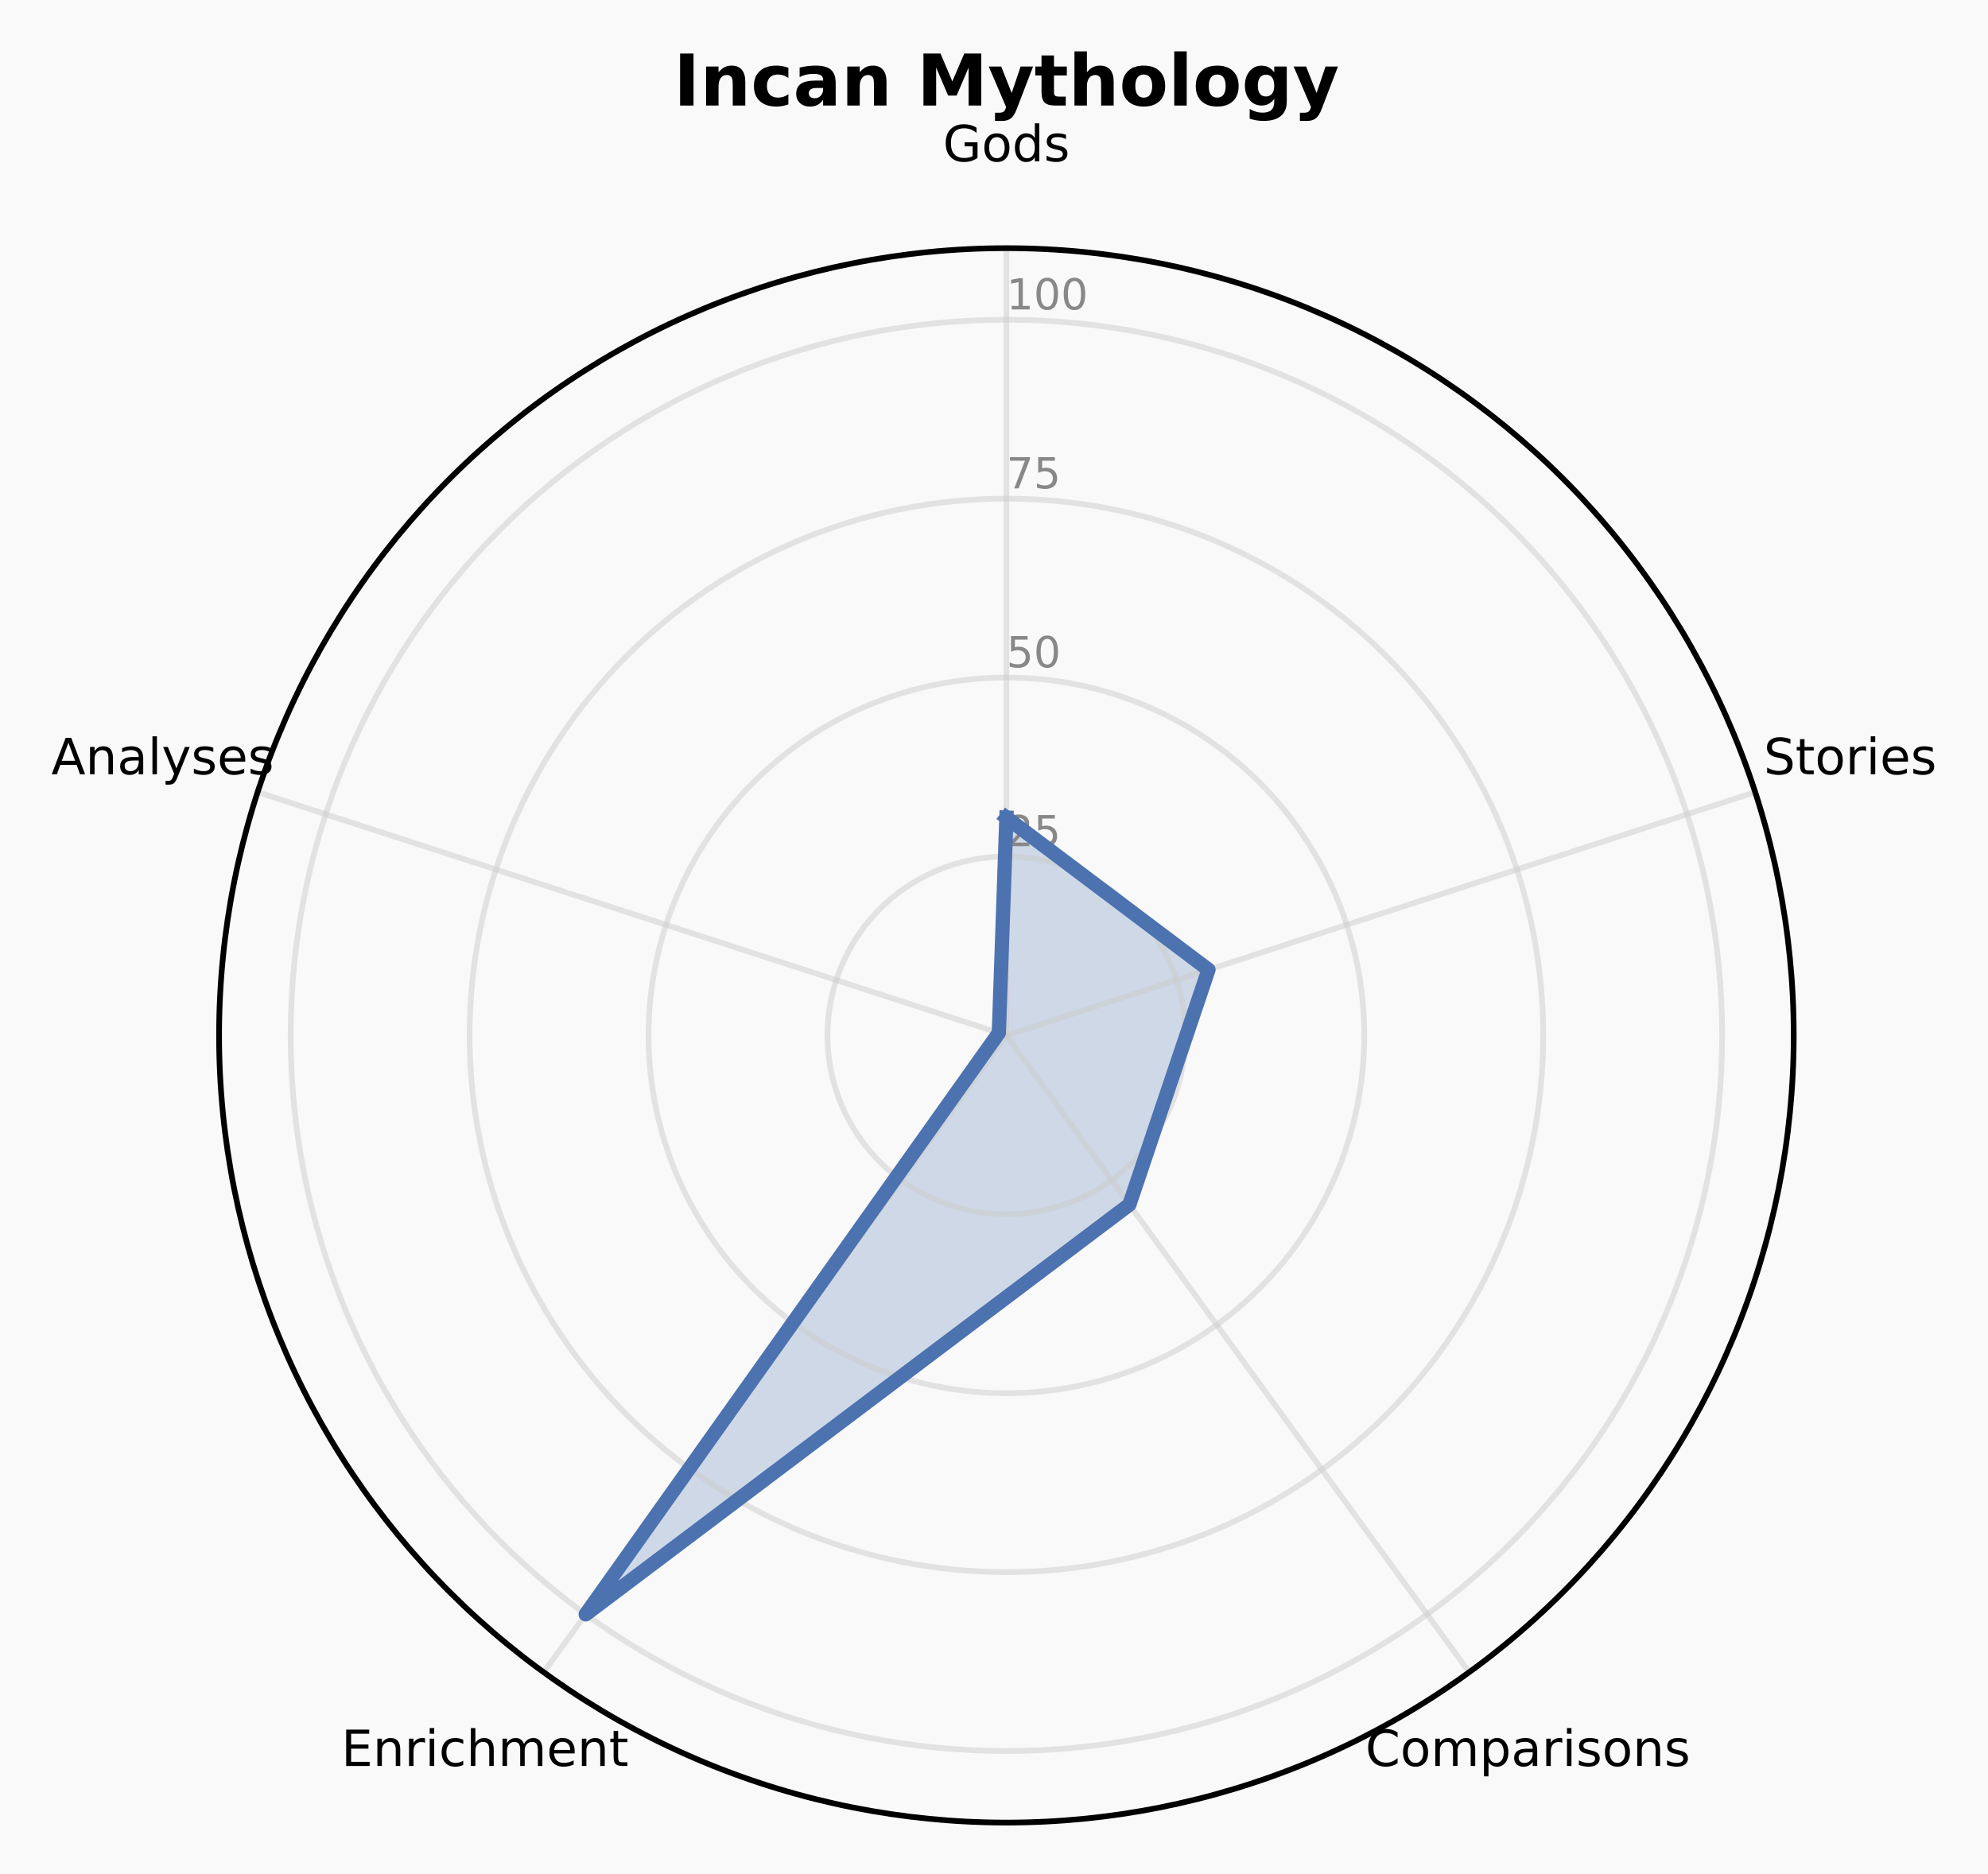
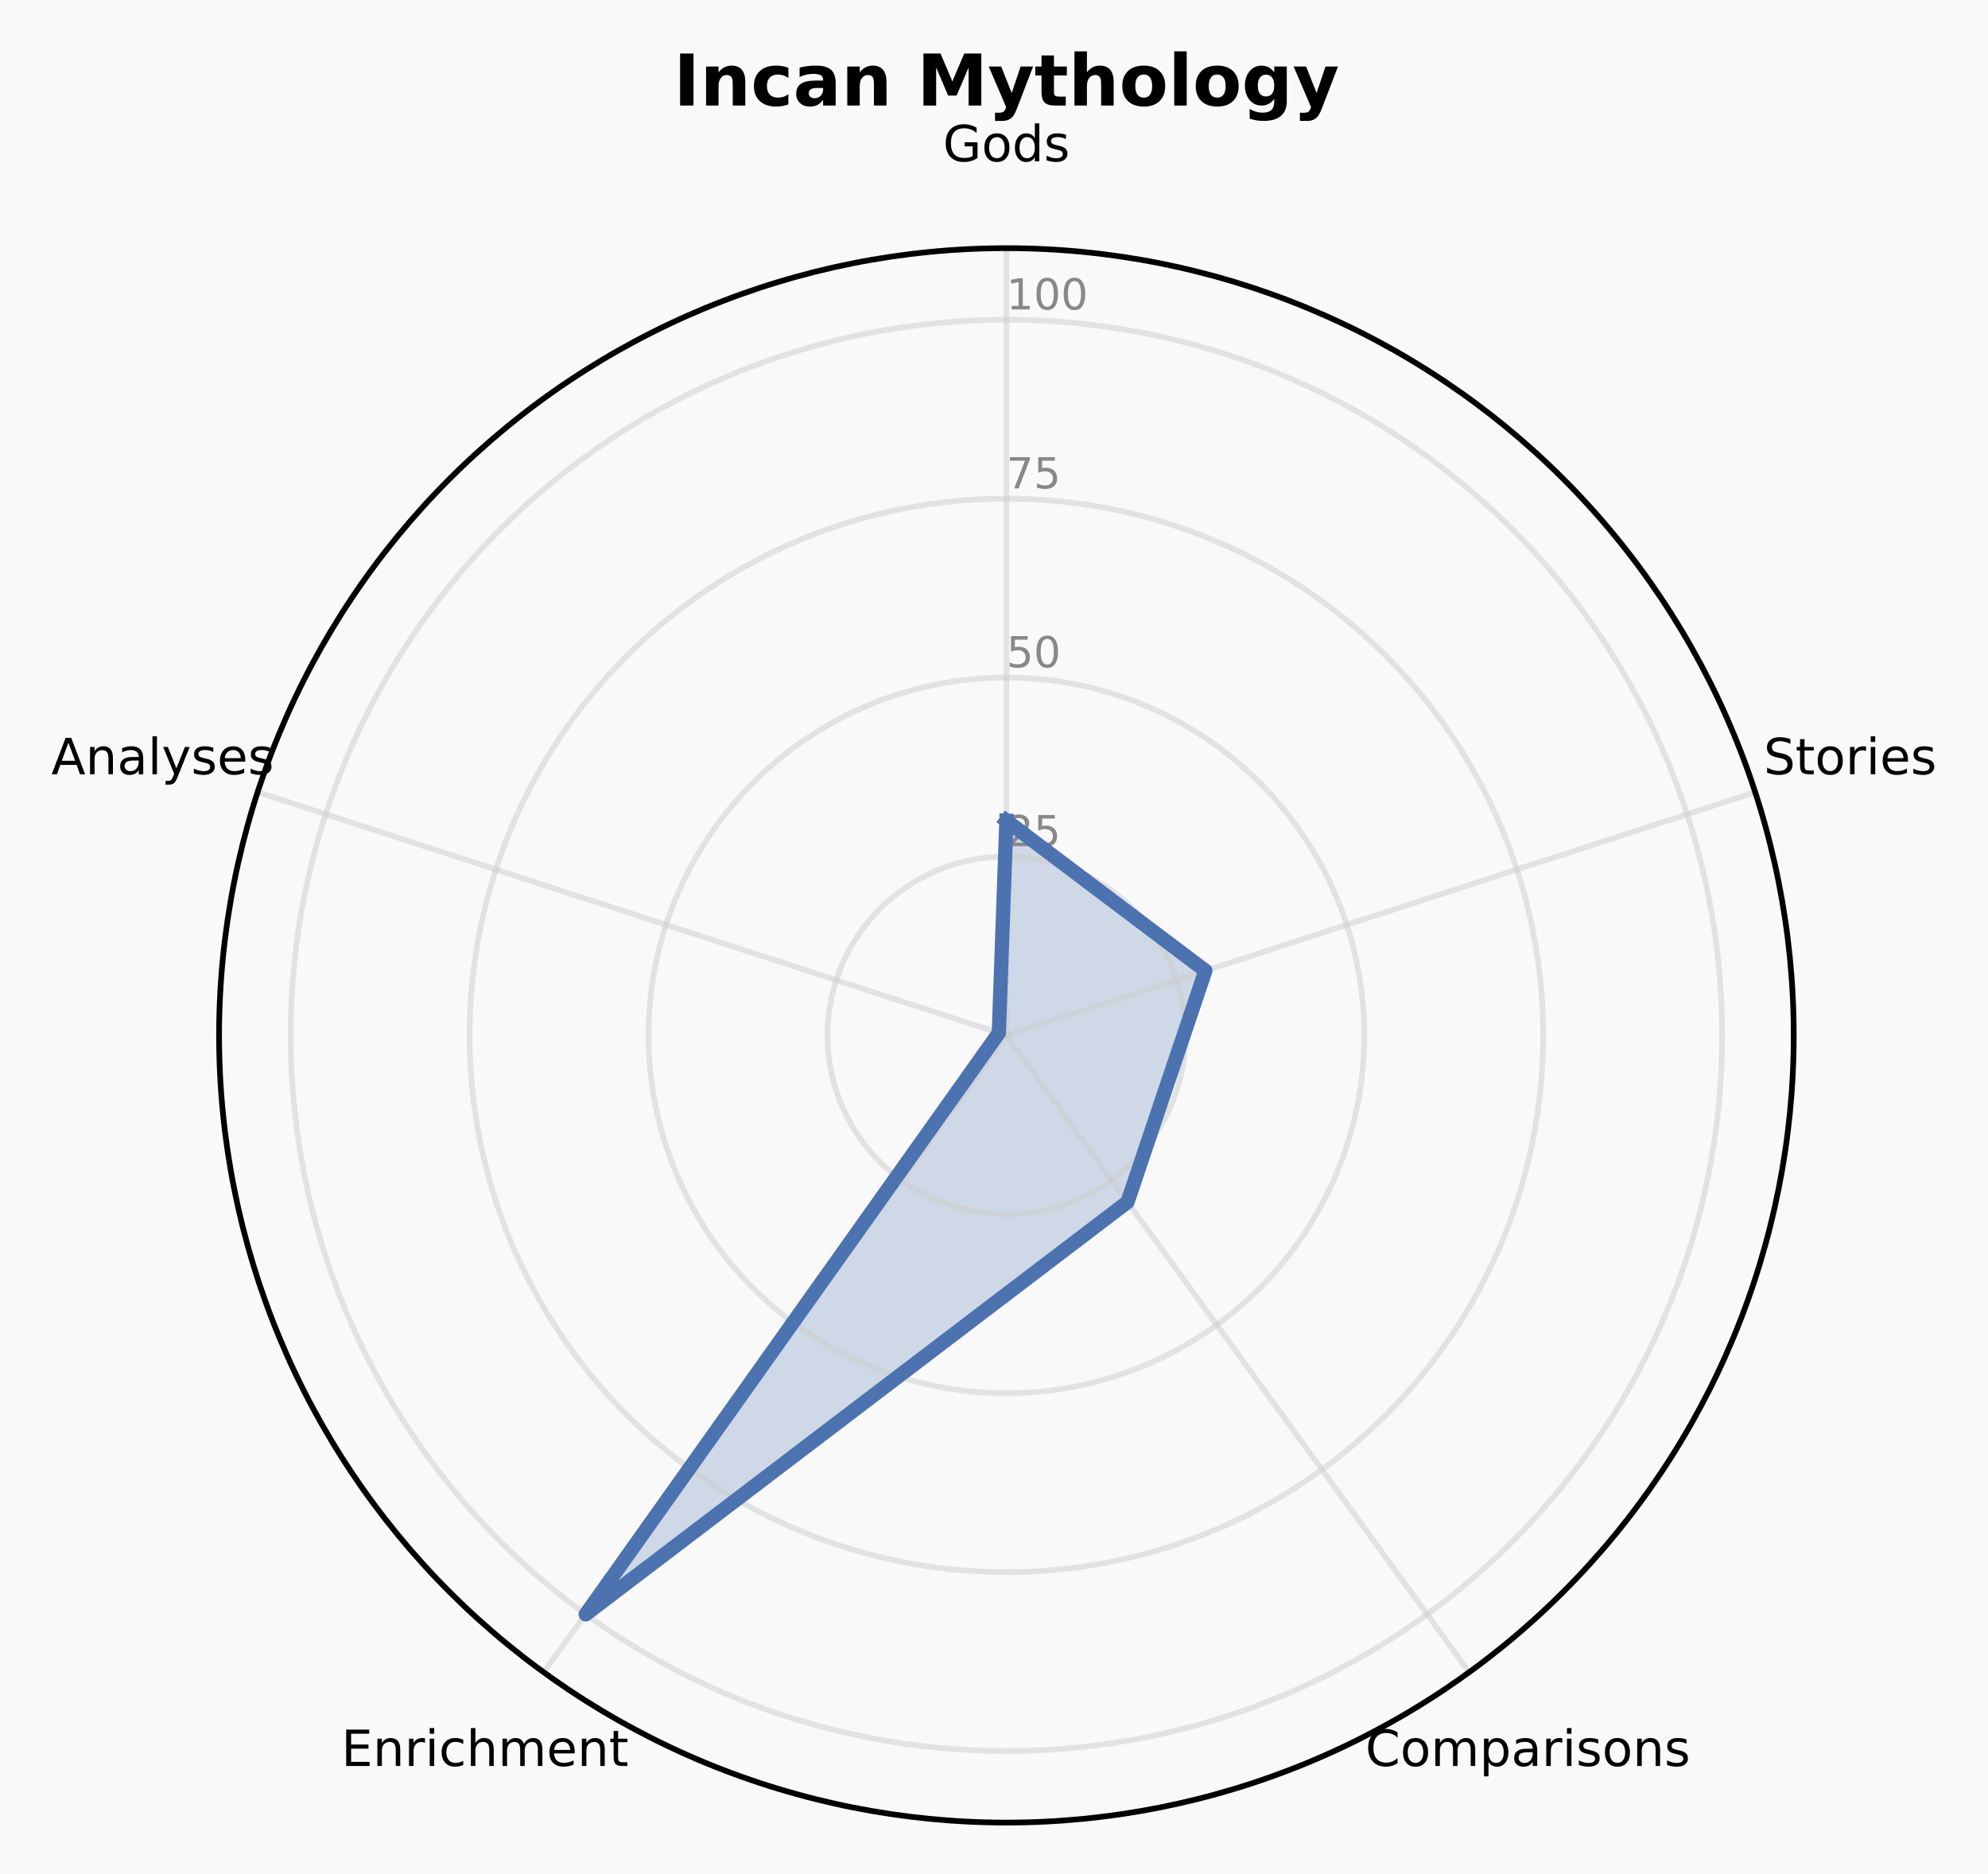
<svg xmlns="http://www.w3.org/2000/svg" xmlns:xlink="http://www.w3.org/1999/xlink" width="278.709pt" height="262.758pt" viewBox="0 0 278.709 262.758" version="1.1">
  <defs>
    <style type="text/css">*{stroke-linejoin: round; stroke-linecap: butt}</style>
  </defs>
  <g id="figure_1">
    <g id="patch_1">
      <path d="M 0 262.758  L 278.709 262.758  L 278.709 0  L 0 0  z " style="fill: #f9f9f9" />
    </g>
    <g id="axes_1">
      <g id="patch_2">
        <path d="M 251.473 145.178  C 251.473 130.683 248.618 116.329 243.071 102.938  C 237.524 89.546 229.393 77.377 219.143 67.128  C 208.894 56.878 196.725 48.748 183.334 43.201  C 169.942 37.654 155.588 34.798 141.093 34.798  C 126.598 34.798 112.244 37.654 98.853 43.201  C 85.461 48.748 73.293 56.878 63.043 67.128  C 52.794 77.377 44.663 89.546 39.116 102.938  C 33.569 116.329 30.714 130.683 30.714 145.178  C 30.714 159.673 33.569 174.027 39.116 187.418  C 44.663 200.81 52.794 212.979 63.043 223.228  C 73.293 233.478 85.461 241.609 98.853 247.155  C 112.244 252.702 126.598 255.558 141.093 255.558  C 155.588 255.558 169.942 252.702 183.334 247.155  C 196.725 241.609 208.894 233.478 219.143 223.228  C 229.393 212.979 237.524 200.81 243.071 187.418  C 248.618 174.027 251.473 159.673 251.473 145.178  M 141.093 145.178  C 141.093 145.178 141.093 145.178 141.093 145.178  C 141.093 145.178 141.093 145.178 141.093 145.178  C 141.093 145.178 141.093 145.178 141.093 145.178  C 141.093 145.178 141.093 145.178 141.093 145.178  C 141.093 145.178 141.093 145.178 141.093 145.178  C 141.093 145.178 141.093 145.178 141.093 145.178  C 141.093 145.178 141.093 145.178 141.093 145.178  C 141.093 145.178 141.093 145.178 141.093 145.178  C 141.093 145.178 141.093 145.178 141.093 145.178  C 141.093 145.178 141.093 145.178 141.093 145.178  C 141.093 145.178 141.093 145.178 141.093 145.178  C 141.093 145.178 141.093 145.178 141.093 145.178  C 141.093 145.178 141.093 145.178 141.093 145.178  C 141.093 145.178 141.093 145.178 141.093 145.178  C 141.093 145.178 141.093 145.178 141.093 145.178  C 141.093 145.178 141.093 145.178 141.093 145.178  z " style="fill: #f9f9f9" />
      </g>
      <g id="patch_3">
-         <path d="M 141.093 114.638  L 169.425 135.972  L 158.334 168.908  L 82.112 226.359  L 140.033 144.833  z " clip-path="url(#p1e752a0fc5)" style="fill: #4c72b0; opacity: 0.25; stroke: #4c72b0; stroke-linejoin: miter" />
+         <path d="M 141.093 115.075  L 168.989 136.114  L 158.073 168.548  L 82.112 226.359  L 140.033 144.833  z " clip-path="url(#pd6717a131f)" style="fill: #4c72b0; opacity: 0.25; stroke: #4c72b0; stroke-linejoin: miter" />
      </g>
      <g id="matplotlib.axis_1">
        <g id="xtick_1">
          <g id="line2d_1">
-             <path d="M 141.093 145.178  L 141.093 34.798  " clip-path="url(#p1e752a0fc5)" style="fill: none; stroke: #cccccc; stroke-opacity: 0.5; stroke-width: 0.8; stroke-linecap: square" />
+             <path d="M 141.093 145.178  L 141.093 34.798  " clip-path="url(#pd6717a131f)" style="fill: none; stroke: #cccccc; stroke-opacity: 0.5; stroke-width: 0.8; stroke-linecap: square" />
          </g>
          <g id="text_1">
            <g transform="translate(132.1945 22.61707) scale(0.07 -0.07)">
              <defs>
                <path id="DejaVuSans-2a" d="M 3809 666  L 3809 1919  L 2778 1919  L 2778 2438  L 4434 2438  L 4434 434  Q 4069 175 3628 42  Q 3188 -91 2688 -91  Q 1594 -91 976 548  Q 359 1188 359 2328  Q 359 3472 976 4111  Q 1594 4750 2688 4750  Q 3144 4750 3555 4637  Q 3966 4525 4313 4306  L 4313 3634  Q 3963 3931 3569 4081  Q 3175 4231 2741 4231  Q 1884 4231 1454 3753  Q 1025 3275 1025 2328  Q 1025 1384 1454 906  Q 1884 428 2741 428  Q 3075 428 3337 486  Q 3600 544 3809 666  z " transform="scale(0.015625)" />
                <path id="DejaVuSans-52" d="M 1959 3097  Q 1497 3097 1228 2736  Q 959 2375 959 1747  Q 959 1119 1226 758  Q 1494 397 1959 397  Q 2419 397 2687 759  Q 2956 1122 2956 1747  Q 2956 2369 2687 2733  Q 2419 3097 1959 3097  z M 1959 3584  Q 2709 3584 3137 3096  Q 3566 2609 3566 1747  Q 3566 888 3137 398  Q 2709 -91 1959 -91  Q 1206 -91 779 398  Q 353 888 353 1747  Q 353 2609 779 3096  Q 1206 3584 1959 3584  z " transform="scale(0.015625)" />
                <path id="DejaVuSans-47" d="M 2906 2969  L 2906 4863  L 3481 4863  L 3481 0  L 2906 0  L 2906 525  Q 2725 213 2448 61  Q 2172 -91 1784 -91  Q 1150 -91 751 415  Q 353 922 353 1747  Q 353 2572 751 3078  Q 1150 3584 1784 3584  Q 2172 3584 2448 3432  Q 2725 3281 2906 2969  z M 947 1747  Q 947 1113 1208 752  Q 1469 391 1925 391  Q 2381 391 2643 752  Q 2906 1113 2906 1747  Q 2906 2381 2643 2742  Q 2381 3103 1925 3103  Q 1469 3103 1208 2742  Q 947 2381 947 1747  z " transform="scale(0.015625)" />
                <path id="DejaVuSans-56" d="M 2834 3397  L 2834 2853  Q 2591 2978 2328 3040  Q 2066 3103 1784 3103  Q 1356 3103 1142 2972  Q 928 2841 928 2578  Q 928 2378 1081 2264  Q 1234 2150 1697 2047  L 1894 2003  Q 2506 1872 2764 1633  Q 3022 1394 3022 966  Q 3022 478 2636 193  Q 2250 -91 1575 -91  Q 1294 -91 989 -36  Q 684 19 347 128  L 347 722  Q 666 556 975 473  Q 1284 391 1588 391  Q 1994 391 2212 530  Q 2431 669 2431 922  Q 2431 1156 2273 1281  Q 2116 1406 1581 1522  L 1381 1569  Q 847 1681 609 1914  Q 372 2147 372 2553  Q 372 3047 722 3315  Q 1072 3584 1716 3584  Q 2034 3584 2315 3537  Q 2597 3491 2834 3397  z " transform="scale(0.015625)" />
              </defs>
              <use xlink:href="#DejaVuSans-2a" />
              <use xlink:href="#DejaVuSans-52" transform="translate(77.48438 0)" />
              <use xlink:href="#DejaVuSans-47" transform="translate(138.6719 0)" />
              <use xlink:href="#DejaVuSans-56" transform="translate(202.1562 0)" />
            </g>
          </g>
        </g>
        <g id="xtick_2">
          <g id="line2d_2">
-             <path d="M 141.093 145.178  L 246.07 111.069  " clip-path="url(#p1e752a0fc5)" style="fill: none; stroke: #cccccc; stroke-opacity: 0.5; stroke-width: 0.8; stroke-linecap: square" />
+             <path d="M 141.093 145.178  L 246.07 111.069  " clip-path="url(#pd6717a131f)" style="fill: none; stroke: #cccccc; stroke-opacity: 0.5; stroke-width: 0.8; stroke-linecap: square" />
          </g>
          <g id="text_2">
            <g transform="translate(247.2616 108.5613) scale(0.07 -0.07)">
              <defs>
                <path id="DejaVuSans-36" d="M 3425 4513  L 3425 3897  Q 3066 4069 2747 4153  Q 2428 4238 2131 4238  Q 1616 4238 1336 4038  Q 1056 3838 1056 3469  Q 1056 3159 1242 3001  Q 1428 2844 1947 2747  L 2328 2669  Q 3034 2534 3370 2195  Q 3706 1856 3706 1288  Q 3706 609 3251 259  Q 2797 -91 1919 -91  Q 1588 -91 1214 -16  Q 841 59 441 206  L 441 856  Q 825 641 1194 531  Q 1563 422 1919 422  Q 2459 422 2753 634  Q 3047 847 3047 1241  Q 3047 1584 2836 1778  Q 2625 1972 2144 2069  L 1759 2144  Q 1053 2284 737 2584  Q 422 2884 422 3419  Q 422 4038 858 4394  Q 1294 4750 2059 4750  Q 2388 4750 2728 4690  Q 3069 4631 3425 4513  z " transform="scale(0.015625)" />
                <path id="DejaVuSans-57" d="M 1172 4494  L 1172 3500  L 2356 3500  L 2356 3053  L 1172 3053  L 1172 1153  Q 1172 725 1289 603  Q 1406 481 1766 481  L 2356 481  L 2356 0  L 1766 0  Q 1100 0 847 248  Q 594 497 594 1153  L 594 3053  L 172 3053  L 172 3500  L 594 3500  L 594 4494  L 1172 4494  z " transform="scale(0.015625)" />
                <path id="DejaVuSans-55" d="M 2631 2963  Q 2534 3019 2420 3045  Q 2306 3072 2169 3072  Q 1681 3072 1420 2755  Q 1159 2438 1159 1844  L 1159 0  L 581 0  L 581 3500  L 1159 3500  L 1159 2956  Q 1341 3275 1631 3429  Q 1922 3584 2338 3584  Q 2397 3584 2469 3576  Q 2541 3569 2628 3553  L 2631 2963  z " transform="scale(0.015625)" />
                <path id="DejaVuSans-4c" d="M 603 3500  L 1178 3500  L 1178 0  L 603 0  L 603 3500  z M 603 4863  L 1178 4863  L 1178 4134  L 603 4134  L 603 4863  z " transform="scale(0.015625)" />
                <path id="DejaVuSans-48" d="M 3597 1894  L 3597 1613  L 953 1613  Q 991 1019 1311 708  Q 1631 397 2203 397  Q 2534 397 2845 478  Q 3156 559 3463 722  L 3463 178  Q 3153 47 2828 -22  Q 2503 -91 2169 -91  Q 1331 -91 842 396  Q 353 884 353 1716  Q 353 2575 817 3079  Q 1281 3584 2069 3584  Q 2775 3584 3186 3129  Q 3597 2675 3597 1894  z M 3022 2063  Q 3016 2534 2758 2815  Q 2500 3097 2075 3097  Q 1594 3097 1305 2825  Q 1016 2553 972 2059  L 3022 2063  z " transform="scale(0.015625)" />
              </defs>
              <use xlink:href="#DejaVuSans-36" />
              <use xlink:href="#DejaVuSans-57" transform="translate(63.48438 0)" />
              <use xlink:href="#DejaVuSans-52" transform="translate(102.6875 0)" />
              <use xlink:href="#DejaVuSans-55" transform="translate(163.875 0)" />
              <use xlink:href="#DejaVuSans-4c" transform="translate(204.9844 0)" />
              <use xlink:href="#DejaVuSans-48" transform="translate(232.7656 0)" />
              <use xlink:href="#DejaVuSans-56" transform="translate(294.2969 0)" />
            </g>
          </g>
        </g>
        <g id="xtick_3">
          <g id="line2d_3">
-             <path d="M 141.093 145.178  L 205.973 234.477  " clip-path="url(#p1e752a0fc5)" style="fill: none; stroke: #cccccc; stroke-opacity: 0.5; stroke-width: 0.8; stroke-linecap: square" />
+             <path d="M 141.093 145.178  L 205.973 234.477  " clip-path="url(#pd6717a131f)" style="fill: none; stroke: #cccccc; stroke-opacity: 0.5; stroke-width: 0.8; stroke-linecap: square" />
          </g>
          <g id="text_3">
            <g transform="translate(191.4228 247.6219) scale(0.07 -0.07)">
              <defs>
                <path id="DejaVuSans-26" d="M 4122 4306  L 4122 3641  Q 3803 3938 3442 4084  Q 3081 4231 2675 4231  Q 1875 4231 1450 3742  Q 1025 3253 1025 2328  Q 1025 1406 1450 917  Q 1875 428 2675 428  Q 3081 428 3442 575  Q 3803 722 4122 1019  L 4122 359  Q 3791 134 3420 21  Q 3050 -91 2638 -91  Q 1578 -91 968 557  Q 359 1206 359 2328  Q 359 3453 968 4101  Q 1578 4750 2638 4750  Q 3056 4750 3426 4639  Q 3797 4528 4122 4306  z " transform="scale(0.015625)" />
                <path id="DejaVuSans-50" d="M 3328 2828  Q 3544 3216 3844 3400  Q 4144 3584 4550 3584  Q 5097 3584 5394 3201  Q 5691 2819 5691 2113  L 5691 0  L 5113 0  L 5113 2094  Q 5113 2597 4934 2840  Q 4756 3084 4391 3084  Q 3944 3084 3684 2787  Q 3425 2491 3425 1978  L 3425 0  L 2847 0  L 2847 2094  Q 2847 2600 2669 2842  Q 2491 3084 2119 3084  Q 1678 3084 1418 2786  Q 1159 2488 1159 1978  L 1159 0  L 581 0  L 581 3500  L 1159 3500  L 1159 2956  Q 1356 3278 1631 3431  Q 1906 3584 2284 3584  Q 2666 3584 2933 3390  Q 3200 3197 3328 2828  z " transform="scale(0.015625)" />
                <path id="DejaVuSans-53" d="M 1159 525  L 1159 -1331  L 581 -1331  L 581 3500  L 1159 3500  L 1159 2969  Q 1341 3281 1617 3432  Q 1894 3584 2278 3584  Q 2916 3584 3314 3078  Q 3713 2572 3713 1747  Q 3713 922 3314 415  Q 2916 -91 2278 -91  Q 1894 -91 1617 61  Q 1341 213 1159 525  z M 3116 1747  Q 3116 2381 2855 2742  Q 2594 3103 2138 3103  Q 1681 3103 1420 2742  Q 1159 2381 1159 1747  Q 1159 1113 1420 752  Q 1681 391 2138 391  Q 2594 391 2855 752  Q 3116 1113 3116 1747  z " transform="scale(0.015625)" />
                <path id="DejaVuSans-44" d="M 2194 1759  Q 1497 1759 1228 1600  Q 959 1441 959 1056  Q 959 750 1161 570  Q 1363 391 1709 391  Q 2188 391 2477 730  Q 2766 1069 2766 1631  L 2766 1759  L 2194 1759  z M 3341 1997  L 3341 0  L 2766 0  L 2766 531  Q 2569 213 2275 61  Q 1981 -91 1556 -91  Q 1019 -91 701 211  Q 384 513 384 1019  Q 384 1609 779 1909  Q 1175 2209 1959 2209  L 2766 2209  L 2766 2266  Q 2766 2663 2505 2880  Q 2244 3097 1772 3097  Q 1472 3097 1187 3025  Q 903 2953 641 2809  L 641 3341  Q 956 3463 1253 3523  Q 1550 3584 1831 3584  Q 2591 3584 2966 3190  Q 3341 2797 3341 1997  z " transform="scale(0.015625)" />
                <path id="DejaVuSans-51" d="M 3513 2113  L 3513 0  L 2938 0  L 2938 2094  Q 2938 2591 2744 2837  Q 2550 3084 2163 3084  Q 1697 3084 1428 2787  Q 1159 2491 1159 1978  L 1159 0  L 581 0  L 581 3500  L 1159 3500  L 1159 2956  Q 1366 3272 1645 3428  Q 1925 3584 2291 3584  Q 2894 3584 3203 3211  Q 3513 2838 3513 2113  z " transform="scale(0.015625)" />
              </defs>
              <use xlink:href="#DejaVuSans-26" />
              <use xlink:href="#DejaVuSans-52" transform="translate(69.82812 0)" />
              <use xlink:href="#DejaVuSans-50" transform="translate(131.0156 0)" />
              <use xlink:href="#DejaVuSans-53" transform="translate(228.4219 0)" />
              <use xlink:href="#DejaVuSans-44" transform="translate(291.9062 0)" />
              <use xlink:href="#DejaVuSans-55" transform="translate(353.1875 0)" />
              <use xlink:href="#DejaVuSans-4c" transform="translate(394.2969 0)" />
              <use xlink:href="#DejaVuSans-56" transform="translate(422.0781 0)" />
              <use xlink:href="#DejaVuSans-52" transform="translate(474.1719 0)" />
              <use xlink:href="#DejaVuSans-51" transform="translate(535.3594 0)" />
              <use xlink:href="#DejaVuSans-56" transform="translate(598.7344 0)" />
            </g>
          </g>
        </g>
        <g id="xtick_4">
          <g id="line2d_4">
-             <path d="M 141.093 145.178  L 76.214 234.477  " clip-path="url(#p1e752a0fc5)" style="fill: none; stroke: #cccccc; stroke-opacity: 0.5; stroke-width: 0.8; stroke-linecap: square" />
+             <path d="M 141.093 145.178  L 76.214 234.477  " clip-path="url(#pd6717a131f)" style="fill: none; stroke: #cccccc; stroke-opacity: 0.5; stroke-width: 0.8; stroke-linecap: square" />
          </g>
          <g id="text_4">
            <g transform="translate(47.8483 247.6219) scale(0.07 -0.07)">
              <defs>
                <path id="DejaVuSans-28" d="M 628 4666  L 3578 4666  L 3578 4134  L 1259 4134  L 1259 2753  L 3481 2753  L 3481 2222  L 1259 2222  L 1259 531  L 3634 531  L 3634 0  L 628 0  L 628 4666  z " transform="scale(0.015625)" />
                <path id="DejaVuSans-46" d="M 3122 3366  L 3122 2828  Q 2878 2963 2633 3030  Q 2388 3097 2138 3097  Q 1578 3097 1268 2742  Q 959 2388 959 1747  Q 959 1106 1268 751  Q 1578 397 2138 397  Q 2388 397 2633 464  Q 2878 531 3122 666  L 3122 134  Q 2881 22 2623 -34  Q 2366 -91 2075 -91  Q 1284 -91 818 406  Q 353 903 353 1747  Q 353 2603 823 3093  Q 1294 3584 2113 3584  Q 2378 3584 2631 3529  Q 2884 3475 3122 3366  z " transform="scale(0.015625)" />
                <path id="DejaVuSans-4b" d="M 3513 2113  L 3513 0  L 2938 0  L 2938 2094  Q 2938 2591 2744 2837  Q 2550 3084 2163 3084  Q 1697 3084 1428 2787  Q 1159 2491 1159 1978  L 1159 0  L 581 0  L 581 4863  L 1159 4863  L 1159 2956  Q 1366 3272 1645 3428  Q 1925 3584 2291 3584  Q 2894 3584 3203 3211  Q 3513 2838 3513 2113  z " transform="scale(0.015625)" />
              </defs>
              <use xlink:href="#DejaVuSans-28" />
              <use xlink:href="#DejaVuSans-51" transform="translate(63.1875 0)" />
              <use xlink:href="#DejaVuSans-55" transform="translate(126.5625 0)" />
              <use xlink:href="#DejaVuSans-4c" transform="translate(167.6719 0)" />
              <use xlink:href="#DejaVuSans-46" transform="translate(195.4531 0)" />
              <use xlink:href="#DejaVuSans-4b" transform="translate(250.4375 0)" />
              <use xlink:href="#DejaVuSans-50" transform="translate(313.8125 0)" />
              <use xlink:href="#DejaVuSans-48" transform="translate(411.2188 0)" />
              <use xlink:href="#DejaVuSans-51" transform="translate(472.75 0)" />
              <use xlink:href="#DejaVuSans-57" transform="translate(536.125 0)" />
            </g>
          </g>
        </g>
        <g id="xtick_5">
          <g id="line2d_5">
-             <path d="M 141.093 145.178  L 36.116 111.069  " clip-path="url(#p1e752a0fc5)" style="fill: none; stroke: #cccccc; stroke-opacity: 0.5; stroke-width: 0.8; stroke-linecap: square" />
+             <path d="M 141.093 145.178  L 36.116 111.069  " clip-path="url(#pd6717a131f)" style="fill: none; stroke: #cccccc; stroke-opacity: 0.5; stroke-width: 0.8; stroke-linecap: square" />
          </g>
          <g id="text_5">
            <g transform="translate(7.2 108.5613) scale(0.07 -0.07)">
              <defs>
                <path id="DejaVuSans-24" d="M 2188 4044  L 1331 1722  L 3047 1722  L 2188 4044  z M 1831 4666  L 2547 4666  L 4325 0  L 3669 0  L 3244 1197  L 1141 1197  L 716 0  L 50 0  L 1831 4666  z " transform="scale(0.015625)" />
                <path id="DejaVuSans-4f" d="M 603 4863  L 1178 4863  L 1178 0  L 603 0  L 603 4863  z " transform="scale(0.015625)" />
                <path id="DejaVuSans-5c" d="M 2059 -325  Q 1816 -950 1584 -1140  Q 1353 -1331 966 -1331  L 506 -1331  L 506 -850  L 844 -850  Q 1081 -850 1212 -737  Q 1344 -625 1503 -206  L 1606 56  L 191 3500  L 800 3500  L 1894 763  L 2988 3500  L 3597 3500  L 2059 -325  z " transform="scale(0.015625)" />
              </defs>
              <use xlink:href="#DejaVuSans-24" />
              <use xlink:href="#DejaVuSans-51" transform="translate(68.40625 0)" />
              <use xlink:href="#DejaVuSans-44" transform="translate(131.7812 0)" />
              <use xlink:href="#DejaVuSans-4f" transform="translate(193.0625 0)" />
              <use xlink:href="#DejaVuSans-5c" transform="translate(220.8438 0)" />
              <use xlink:href="#DejaVuSans-56" transform="translate(280.0312 0)" />
              <use xlink:href="#DejaVuSans-48" transform="translate(332.125 0)" />
              <use xlink:href="#DejaVuSans-56" transform="translate(393.6562 0)" />
            </g>
          </g>
        </g>
      </g>
      <g id="matplotlib.axis_2">
        <g id="ytick_1">
          <g id="line2d_6">
-             <path d="M 141.093 120.092  C 144.388 120.092 147.65 120.741 150.693 122.001  C 153.737 123.262 156.503 125.11 158.832 127.439  C 161.161 129.769 163.009 132.534 164.27 135.578  C 165.531 138.621 166.18 141.884 166.18 145.178  C 166.18 148.472 165.531 151.735 164.27 154.778  C 163.009 157.822 161.161 160.587 158.832 162.917  C 156.503 165.246 153.737 167.094 150.693 168.355  C 147.65 169.615 144.388 170.264 141.093 170.264  C 137.799 170.264 134.537 169.615 131.493 168.355  C 128.45 167.094 125.684 165.246 123.355 162.917  C 121.025 160.587 119.177 157.822 117.917 154.778  C 116.656 151.735 116.007 148.472 116.007 145.178  C 116.007 141.884 116.656 138.621 117.917 135.578  C 119.177 132.534 121.025 129.769 123.355 127.439  C 125.684 125.11 128.45 123.262 131.493 122.001  C 134.537 120.741 137.799 120.092 141.093 120.092  " clip-path="url(#p1e752a0fc5)" style="fill: none; stroke: #cccccc; stroke-opacity: 0.5; stroke-width: 0.8; stroke-linecap: square" />
+             <path d="M 141.093 120.092  C 144.388 120.092 147.65 120.741 150.693 122.001  C 153.737 123.262 156.503 125.11 158.832 127.439  C 161.161 129.769 163.009 132.534 164.27 135.578  C 165.531 138.621 166.18 141.884 166.18 145.178  C 166.18 148.472 165.531 151.735 164.27 154.778  C 163.009 157.822 161.161 160.587 158.832 162.917  C 156.503 165.246 153.737 167.094 150.693 168.355  C 147.65 169.615 144.388 170.264 141.093 170.264  C 137.799 170.264 134.537 169.615 131.493 168.355  C 128.45 167.094 125.684 165.246 123.355 162.917  C 121.025 160.587 119.177 157.822 117.917 154.778  C 116.656 151.735 116.007 148.472 116.007 145.178  C 116.007 141.884 116.656 138.621 117.917 135.578  C 119.177 132.534 121.025 129.769 123.355 127.439  C 125.684 125.11 128.45 123.262 131.493 122.001  C 134.537 120.741 137.799 120.092 141.093 120.092  " clip-path="url(#pd6717a131f)" style="fill: none; stroke: #cccccc; stroke-opacity: 0.5; stroke-width: 0.8; stroke-linecap: square" />
          </g>
          <g id="text_6">
            <g style="fill: #888888" transform="translate(141.0933 118.6504) scale(0.06 -0.06)">
              <defs>
                <path id="DejaVuSans-15" d="M 1228 531  L 3431 531  L 3431 0  L 469 0  L 469 531  Q 828 903 1448 1529  Q 2069 2156 2228 2338  Q 2531 2678 2651 2914  Q 2772 3150 2772 3378  Q 2772 3750 2511 3984  Q 2250 4219 1831 4219  Q 1534 4219 1204 4116  Q 875 4013 500 3803  L 500 4441  Q 881 4594 1212 4672  Q 1544 4750 1819 4750  Q 2544 4750 2975 4387  Q 3406 4025 3406 3419  Q 3406 3131 3298 2873  Q 3191 2616 2906 2266  Q 2828 2175 2409 1742  Q 1991 1309 1228 531  z " transform="scale(0.015625)" />
                <path id="DejaVuSans-18" d="M 691 4666  L 3169 4666  L 3169 4134  L 1269 4134  L 1269 2991  Q 1406 3038 1543 3061  Q 1681 3084 1819 3084  Q 2600 3084 3056 2656  Q 3513 2228 3513 1497  Q 3513 744 3044 326  Q 2575 -91 1722 -91  Q 1428 -91 1123 -41  Q 819 9 494 109  L 494 744  Q 775 591 1075 516  Q 1375 441 1709 441  Q 2250 441 2565 725  Q 2881 1009 2881 1497  Q 2881 1984 2565 2268  Q 2250 2553 1709 2553  Q 1456 2553 1204 2497  Q 953 2441 691 2322  L 691 4666  z " transform="scale(0.015625)" />
              </defs>
              <use xlink:href="#DejaVuSans-15" />
              <use xlink:href="#DejaVuSans-18" transform="translate(63.625 0)" />
            </g>
          </g>
        </g>
        <g id="ytick_2">
          <g id="line2d_7">
-             <path d="M 141.093 95.005  C 147.682 95.005 154.206 96.303 160.293 98.825  C 166.381 101.346 171.912 105.042 176.571 109.701  C 181.229 114.36 184.925 119.891 187.447 125.978  C 189.968 132.065 191.266 138.589 191.266 145.178  C 191.266 151.767 189.968 158.291 187.447 164.378  C 184.925 170.465 181.229 175.997 176.571 180.655  C 171.912 185.314 166.381 189.01 160.293 191.531  C 154.206 194.053 147.682 195.351 141.093 195.351  C 134.505 195.351 127.98 194.053 121.893 191.531  C 115.806 189.01 110.275 185.314 105.616 180.655  C 100.957 175.997 97.261 170.465 94.74 164.378  C 92.219 158.291 90.921 151.767 90.921 145.178  C 90.921 138.589 92.219 132.065 94.74 125.978  C 97.261 119.891 100.957 114.36 105.616 109.701  C 110.275 105.042 115.806 101.346 121.893 98.825  C 127.98 96.303 134.505 95.005 141.093 95.005  " clip-path="url(#p1e752a0fc5)" style="fill: none; stroke: #cccccc; stroke-opacity: 0.5; stroke-width: 0.8; stroke-linecap: square" />
+             <path d="M 141.093 95.005  C 147.682 95.005 154.206 96.303 160.293 98.825  C 166.381 101.346 171.912 105.042 176.571 109.701  C 181.229 114.36 184.925 119.891 187.447 125.978  C 189.968 132.065 191.266 138.589 191.266 145.178  C 191.266 151.767 189.968 158.291 187.447 164.378  C 184.925 170.465 181.229 175.997 176.571 180.655  C 171.912 185.314 166.381 189.01 160.293 191.531  C 154.206 194.053 147.682 195.351 141.093 195.351  C 134.505 195.351 127.98 194.053 121.893 191.531  C 115.806 189.01 110.275 185.314 105.616 180.655  C 100.957 175.997 97.261 170.465 94.74 164.378  C 92.219 158.291 90.921 151.767 90.921 145.178  C 90.921 138.589 92.219 132.065 94.74 125.978  C 97.261 119.891 100.957 114.36 105.616 109.701  C 110.275 105.042 115.806 101.346 121.893 98.825  C 127.98 96.303 134.505 95.005 141.093 95.005  " clip-path="url(#pd6717a131f)" style="fill: none; stroke: #cccccc; stroke-opacity: 0.5; stroke-width: 0.8; stroke-linecap: square" />
          </g>
          <g id="text_7">
            <g style="fill: #888888" transform="translate(141.0933 93.56408) scale(0.06 -0.06)">
              <defs>
                <path id="DejaVuSans-13" d="M 2034 4250  Q 1547 4250 1301 3770  Q 1056 3291 1056 2328  Q 1056 1369 1301 889  Q 1547 409 2034 409  Q 2525 409 2770 889  Q 3016 1369 3016 2328  Q 3016 3291 2770 3770  Q 2525 4250 2034 4250  z M 2034 4750  Q 2819 4750 3233 4129  Q 3647 3509 3647 2328  Q 3647 1150 3233 529  Q 2819 -91 2034 -91  Q 1250 -91 836 529  Q 422 1150 422 2328  Q 422 3509 836 4129  Q 1250 4750 2034 4750  z " transform="scale(0.015625)" />
              </defs>
              <use xlink:href="#DejaVuSans-18" />
              <use xlink:href="#DejaVuSans-13" transform="translate(63.625 0)" />
            </g>
          </g>
        </g>
        <g id="ytick_3">
          <g id="line2d_8">
-             <path d="M 141.093 69.919  C 150.976 69.919 160.763 71.866 169.894 75.648  C 179.024 79.43 187.321 84.974 194.309 91.962  C 201.298 98.95 206.841 107.247 210.623 116.378  C 214.405 125.508 216.352 135.295 216.352 145.178  C 216.352 155.061 214.405 164.848 210.623 173.978  C 206.841 183.109 201.298 191.406 194.309 198.394  C 187.321 205.382 179.024 210.926 169.894 214.708  C 160.763 218.49 150.976 220.437 141.093 220.437  C 131.21 220.437 121.424 218.49 112.293 214.708  C 103.162 210.926 94.866 205.382 87.877 198.394  C 80.889 191.406 75.345 183.109 71.563 173.978  C 67.781 164.848 65.834 155.061 65.834 145.178  C 65.834 135.295 67.781 125.508 71.563 116.378  C 75.345 107.247 80.889 98.95 87.877 91.962  C 94.866 84.974 103.162 79.43 112.293 75.648  C 121.424 71.866 131.21 69.919 141.093 69.919  " clip-path="url(#p1e752a0fc5)" style="fill: none; stroke: #cccccc; stroke-opacity: 0.5; stroke-width: 0.8; stroke-linecap: square" />
+             <path d="M 141.093 69.919  C 150.976 69.919 160.763 71.866 169.894 75.648  C 179.024 79.43 187.321 84.974 194.309 91.962  C 201.298 98.95 206.841 107.247 210.623 116.378  C 214.405 125.508 216.352 135.295 216.352 145.178  C 216.352 155.061 214.405 164.848 210.623 173.978  C 206.841 183.109 201.298 191.406 194.309 198.394  C 187.321 205.382 179.024 210.926 169.894 214.708  C 160.763 218.49 150.976 220.437 141.093 220.437  C 131.21 220.437 121.424 218.49 112.293 214.708  C 103.162 210.926 94.866 205.382 87.877 198.394  C 80.889 191.406 75.345 183.109 71.563 173.978  C 67.781 164.848 65.834 155.061 65.834 145.178  C 65.834 135.295 67.781 125.508 71.563 116.378  C 75.345 107.247 80.889 98.95 87.877 91.962  C 94.866 84.974 103.162 79.43 112.293 75.648  C 121.424 71.866 131.21 69.919 141.093 69.919  " clip-path="url(#pd6717a131f)" style="fill: none; stroke: #cccccc; stroke-opacity: 0.5; stroke-width: 0.8; stroke-linecap: square" />
          </g>
          <g id="text_8">
            <g style="fill: #888888" transform="translate(141.0933 68.47781) scale(0.06 -0.06)">
              <defs>
                <path id="DejaVuSans-1a" d="M 525 4666  L 3525 4666  L 3525 4397  L 1831 0  L 1172 0  L 2766 4134  L 525 4134  L 525 4666  z " transform="scale(0.015625)" />
              </defs>
              <use xlink:href="#DejaVuSans-1a" />
              <use xlink:href="#DejaVuSans-18" transform="translate(63.625 0)" />
            </g>
          </g>
        </g>
        <g id="ytick_4">
          <g id="line2d_9">
-             <path d="M 141.093 44.833  C 154.27 44.833 167.32 47.429 179.494 52.471  C 191.668 57.514 202.73 64.906 212.048 74.223  C 221.366 83.541 228.757 94.603 233.8 106.778  C 238.843 118.952 241.438 132.001 241.438 145.178  C 241.438 158.355 238.843 171.404 233.8 183.578  C 228.757 195.753 221.366 206.815 212.048 216.133  C 202.73 225.45 191.668 232.842 179.494 237.885  C 167.32 242.927 154.27 245.523 141.093 245.523  C 127.916 245.523 114.867 242.927 102.693 237.885  C 90.519 232.842 79.456 225.45 70.139 216.133  C 60.821 206.815 53.429 195.753 48.387 183.578  C 43.344 171.404 40.748 158.355 40.748 145.178  C 40.748 132.001 43.344 118.952 48.387 106.778  C 53.429 94.603 60.821 83.541 70.139 74.223  C 79.456 64.906 90.519 57.514 102.693 52.471  C 114.867 47.429 127.916 44.833 141.093 44.833  " clip-path="url(#p1e752a0fc5)" style="fill: none; stroke: #cccccc; stroke-opacity: 0.5; stroke-width: 0.8; stroke-linecap: square" />
+             <path d="M 141.093 44.833  C 154.27 44.833 167.32 47.429 179.494 52.471  C 191.668 57.514 202.73 64.906 212.048 74.223  C 221.366 83.541 228.757 94.603 233.8 106.778  C 238.843 118.952 241.438 132.001 241.438 145.178  C 241.438 158.355 238.843 171.404 233.8 183.578  C 228.757 195.753 221.366 206.815 212.048 216.133  C 202.73 225.45 191.668 232.842 179.494 237.885  C 167.32 242.927 154.27 245.523 141.093 245.523  C 127.916 245.523 114.867 242.927 102.693 237.885  C 90.519 232.842 79.456 225.45 70.139 216.133  C 60.821 206.815 53.429 195.753 48.387 183.578  C 43.344 171.404 40.748 158.355 40.748 145.178  C 40.748 132.001 43.344 118.952 48.387 106.778  C 53.429 94.603 60.821 83.541 70.139 74.223  C 79.456 64.906 90.519 57.514 102.693 52.471  C 114.867 47.429 127.916 44.833 141.093 44.833  " clip-path="url(#pd6717a131f)" style="fill: none; stroke: #cccccc; stroke-opacity: 0.5; stroke-width: 0.8; stroke-linecap: square" />
          </g>
          <g id="text_9">
            <g style="fill: #888888" transform="translate(141.0933 43.39154) scale(0.06 -0.06)">
              <defs>
                <path id="DejaVuSans-14" d="M 794 531  L 1825 531  L 1825 4091  L 703 3866  L 703 4441  L 1819 4666  L 2450 4666  L 2450 531  L 3481 531  L 3481 0  L 794 0  L 794 531  z " transform="scale(0.015625)" />
              </defs>
              <use xlink:href="#DejaVuSans-14" />
              <use xlink:href="#DejaVuSans-13" transform="translate(63.625 0)" />
              <use xlink:href="#DejaVuSans-13" transform="translate(127.25 0)" />
            </g>
          </g>
        </g>
      </g>
      <g id="line2d_10">
-         <path d="M 141.093 114.638  L 169.425 135.972  L 158.334 168.908  L 82.112 226.359  L 140.033 144.833  L 141.093 114.638  " clip-path="url(#p1e752a0fc5)" style="fill: none; stroke: #4c72b0; stroke-width: 2; stroke-linecap: square" />
+         <path d="M 141.093 115.075  L 168.989 136.114  L 158.073 168.548  L 82.112 226.359  L 140.033 144.833  L 141.093 115.075  " clip-path="url(#pd6717a131f)" style="fill: none; stroke: #4c72b0; stroke-width: 2; stroke-linecap: square" />
      </g>
      <g id="patch_4">
        <path d="M 141.093 34.798  C 126.598 34.798 112.244 37.654 98.853 43.201  C 85.461 48.748 73.293 56.878 63.043 67.128  C 52.794 77.377 44.663 89.546 39.116 102.938  C 33.569 116.329 30.714 130.683 30.714 145.178  C 30.714 159.673 33.569 174.027 39.116 187.418  C 44.663 200.81 52.794 212.979 63.043 223.228  C 73.293 233.478 85.461 241.609 98.853 247.155  C 112.244 252.702 126.598 255.558 141.093 255.558  C 155.588 255.558 169.942 252.702 183.334 247.155  C 196.725 241.609 208.894 233.478 219.143 223.228  C 229.393 212.979 237.524 200.81 243.071 187.418  C 248.618 174.027 251.473 159.673 251.473 145.178  C 251.473 130.683 248.618 116.329 243.071 102.938  C 237.524 89.546 229.393 77.377 219.143 67.128  C 208.894 56.878 196.725 48.748 183.334 43.201  C 169.942 37.654 155.588 34.798 141.093 34.798  " style="fill: none; stroke: #000000; stroke-width: 0.8; stroke-linejoin: miter; stroke-linecap: square" />
      </g>
      <g id="text_10">
        <g transform="translate(94.42843 14.79844) scale(0.1 -0.1)">
          <defs>
            <path id="DejaVuSans-Bold-2c" d="M 588 4666  L 1791 4666  L 1791 0  L 588 0  L 588 4666  z " transform="scale(0.015625)" />
            <path id="DejaVuSans-Bold-51" d="M 4056 2131  L 4056 0  L 2931 0  L 2931 347  L 2931 1631  Q 2931 2084 2911 2256  Q 2891 2428 2841 2509  Q 2775 2619 2662 2680  Q 2550 2741 2406 2741  Q 2056 2741 1856 2470  Q 1656 2200 1656 1722  L 1656 0  L 538 0  L 538 3500  L 1656 3500  L 1656 2988  Q 1909 3294 2193 3439  Q 2478 3584 2822 3584  Q 3428 3584 3742 3212  Q 4056 2841 4056 2131  z " transform="scale(0.015625)" />
            <path id="DejaVuSans-Bold-46" d="M 3366 3391  L 3366 2478  Q 3138 2634 2908 2709  Q 2678 2784 2431 2784  Q 1963 2784 1702 2511  Q 1441 2238 1441 1747  Q 1441 1256 1702 982  Q 1963 709 2431 709  Q 2694 709 2930 787  Q 3166 866 3366 1019  L 3366 103  Q 3103 6 2833 -42  Q 2563 -91 2291 -91  Q 1344 -91 809 395  Q 275 881 275 1747  Q 275 2613 809 3098  Q 1344 3584 2291 3584  Q 2566 3584 2833 3536  Q 3100 3488 3366 3391  z " transform="scale(0.015625)" />
            <path id="DejaVuSans-Bold-44" d="M 2106 1575  Q 1756 1575 1579 1456  Q 1403 1338 1403 1106  Q 1403 894 1545 773  Q 1688 653 1941 653  Q 2256 653 2472 879  Q 2688 1106 2688 1447  L 2688 1575  L 2106 1575  z M 3816 1997  L 3816 0  L 2688 0  L 2688 519  Q 2463 200 2181 54  Q 1900 -91 1497 -91  Q 953 -91 614 226  Q 275 544 275 1050  Q 275 1666 698 1953  Q 1122 2241 2028 2241  L 2688 2241  L 2688 2328  Q 2688 2594 2478 2717  Q 2269 2841 1825 2841  Q 1466 2841 1156 2769  Q 847 2697 581 2553  L 581 3406  Q 941 3494 1303 3539  Q 1666 3584 2028 3584  Q 2975 3584 3395 3211  Q 3816 2838 3816 1997  z " transform="scale(0.015625)" />
            <path id="DejaVuSans-Bold-3" transform="scale(0.015625)" />
            <path id="DejaVuSans-Bold-30" d="M 588 4666  L 2119 4666  L 3181 2169  L 4250 4666  L 5778 4666  L 5778 0  L 4641 0  L 4641 3413  L 3566 897  L 2803 897  L 1728 3413  L 1728 0  L 588 0  L 588 4666  z " transform="scale(0.015625)" />
            <path id="DejaVuSans-Bold-5c" d="M 78 3500  L 1197 3500  L 2138 1125  L 2938 3500  L 4056 3500  L 2584 -331  Q 2363 -916 2067 -1148  Q 1772 -1381 1288 -1381  L 641 -1381  L 641 -647  L 991 -647  Q 1275 -647 1404 -556  Q 1534 -466 1606 -231  L 1638 -134  L 78 3500  z " transform="scale(0.015625)" />
            <path id="DejaVuSans-Bold-57" d="M 1759 4494  L 1759 3500  L 2913 3500  L 2913 2700  L 1759 2700  L 1759 1216  Q 1759 972 1856 886  Q 1953 800 2241 800  L 2816 800  L 2816 0  L 1856 0  Q 1194 0 917 276  Q 641 553 641 1216  L 641 2700  L 84 2700  L 84 3500  L 641 3500  L 641 4494  L 1759 4494  z " transform="scale(0.015625)" />
            <path id="DejaVuSans-Bold-4b" d="M 4056 2131  L 4056 0  L 2931 0  L 2931 347  L 2931 1625  Q 2931 2084 2911 2256  Q 2891 2428 2841 2509  Q 2775 2619 2662 2680  Q 2550 2741 2406 2741  Q 2056 2741 1856 2470  Q 1656 2200 1656 1722  L 1656 0  L 538 0  L 538 4863  L 1656 4863  L 1656 2988  Q 1909 3294 2193 3439  Q 2478 3584 2822 3584  Q 3428 3584 3742 3212  Q 4056 2841 4056 2131  z " transform="scale(0.015625)" />
            <path id="DejaVuSans-Bold-52" d="M 2203 2784  Q 1831 2784 1636 2517  Q 1441 2250 1441 1747  Q 1441 1244 1636 976  Q 1831 709 2203 709  Q 2569 709 2762 976  Q 2956 1244 2956 1747  Q 2956 2250 2762 2517  Q 2569 2784 2203 2784  z M 2203 3584  Q 3106 3584 3614 3096  Q 4122 2609 4122 1747  Q 4122 884 3614 396  Q 3106 -91 2203 -91  Q 1297 -91 786 396  Q 275 884 275 1747  Q 275 2609 786 3096  Q 1297 3584 2203 3584  z " transform="scale(0.015625)" />
            <path id="DejaVuSans-Bold-4f" d="M 538 4863  L 1656 4863  L 1656 0  L 538 0  L 538 4863  z " transform="scale(0.015625)" />
            <path id="DejaVuSans-Bold-4a" d="M 2919 594  Q 2688 288 2409 144  Q 2131 0 1766 0  Q 1125 0 706 504  Q 288 1009 288 1791  Q 288 2575 706 3076  Q 1125 3578 1766 3578  Q 2131 3578 2409 3434  Q 2688 3291 2919 2981  L 2919 3500  L 4044 3500  L 4044 353  Q 4044 -491 3511 -936  Q 2978 -1381 1966 -1381  Q 1638 -1381 1331 -1331  Q 1025 -1281 716 -1178  L 716 -306  Q 1009 -475 1290 -558  Q 1572 -641 1856 -641  Q 2406 -641 2662 -400  Q 2919 -159 2919 353  L 2919 594  z M 2181 2772  Q 1834 2772 1640 2515  Q 1447 2259 1447 1791  Q 1447 1309 1634 1061  Q 1822 813 2181 813  Q 2531 813 2725 1069  Q 2919 1325 2919 1791  Q 2919 2259 2725 2515  Q 2531 2772 2181 2772  z " transform="scale(0.015625)" />
          </defs>
          <use xlink:href="#DejaVuSans-Bold-2c" />
          <use xlink:href="#DejaVuSans-Bold-51" transform="translate(37.20312 0)" />
          <use xlink:href="#DejaVuSans-Bold-46" transform="translate(108.3906 0)" />
          <use xlink:href="#DejaVuSans-Bold-44" transform="translate(167.6719 0)" />
          <use xlink:href="#DejaVuSans-Bold-51" transform="translate(235.1562 0)" />
          <use xlink:href="#DejaVuSans-Bold-3" transform="translate(306.3438 0)" />
          <use xlink:href="#DejaVuSans-Bold-30" transform="translate(341.1562 0)" />
          <use xlink:href="#DejaVuSans-Bold-5c" transform="translate(440.6719 0)" />
          <use xlink:href="#DejaVuSans-Bold-57" transform="translate(505.8594 0)" />
          <use xlink:href="#DejaVuSans-Bold-4b" transform="translate(553.6562 0)" />
          <use xlink:href="#DejaVuSans-Bold-52" transform="translate(624.8438 0)" />
          <use xlink:href="#DejaVuSans-Bold-4f" transform="translate(693.5469 0)" />
          <use xlink:href="#DejaVuSans-Bold-52" transform="translate(727.8281 0)" />
          <use xlink:href="#DejaVuSans-Bold-4a" transform="translate(796.5312 0)" />
          <use xlink:href="#DejaVuSans-Bold-5c" transform="translate(868.1094 0)" />
        </g>
      </g>
    </g>
  </g>
  <defs>
-     <clipPath id="p1e752a0fc5">
+     <clipPath id="pd6717a131f">
      <path d="M 251.473 145.178  C 251.473 130.683 248.618 116.329 243.071 102.938  C 237.524 89.546 229.393 77.377 219.143 67.128  C 208.894 56.878 196.725 48.748 183.334 43.201  C 169.942 37.654 155.588 34.798 141.093 34.798  C 126.598 34.798 112.244 37.654 98.853 43.201  C 85.461 48.748 73.293 56.878 63.043 67.128  C 52.794 77.377 44.663 89.546 39.116 102.938  C 33.569 116.329 30.714 130.683 30.714 145.178  C 30.714 159.673 33.569 174.027 39.116 187.418  C 44.663 200.81 52.794 212.979 63.043 223.228  C 73.293 233.478 85.461 241.609 98.853 247.155  C 112.244 252.702 126.598 255.558 141.093 255.558  C 155.588 255.558 169.942 252.702 183.334 247.155  C 196.725 241.609 208.894 233.478 219.143 223.228  C 229.393 212.979 237.524 200.81 243.071 187.418  C 248.618 174.027 251.473 159.673 251.473 145.178  M 141.093 145.178  C 141.093 145.178 141.093 145.178 141.093 145.178  C 141.093 145.178 141.093 145.178 141.093 145.178  C 141.093 145.178 141.093 145.178 141.093 145.178  C 141.093 145.178 141.093 145.178 141.093 145.178  C 141.093 145.178 141.093 145.178 141.093 145.178  C 141.093 145.178 141.093 145.178 141.093 145.178  C 141.093 145.178 141.093 145.178 141.093 145.178  C 141.093 145.178 141.093 145.178 141.093 145.178  C 141.093 145.178 141.093 145.178 141.093 145.178  C 141.093 145.178 141.093 145.178 141.093 145.178  C 141.093 145.178 141.093 145.178 141.093 145.178  C 141.093 145.178 141.093 145.178 141.093 145.178  C 141.093 145.178 141.093 145.178 141.093 145.178  C 141.093 145.178 141.093 145.178 141.093 145.178  C 141.093 145.178 141.093 145.178 141.093 145.178  C 141.093 145.178 141.093 145.178 141.093 145.178  z " />
    </clipPath>
  </defs>
</svg>
